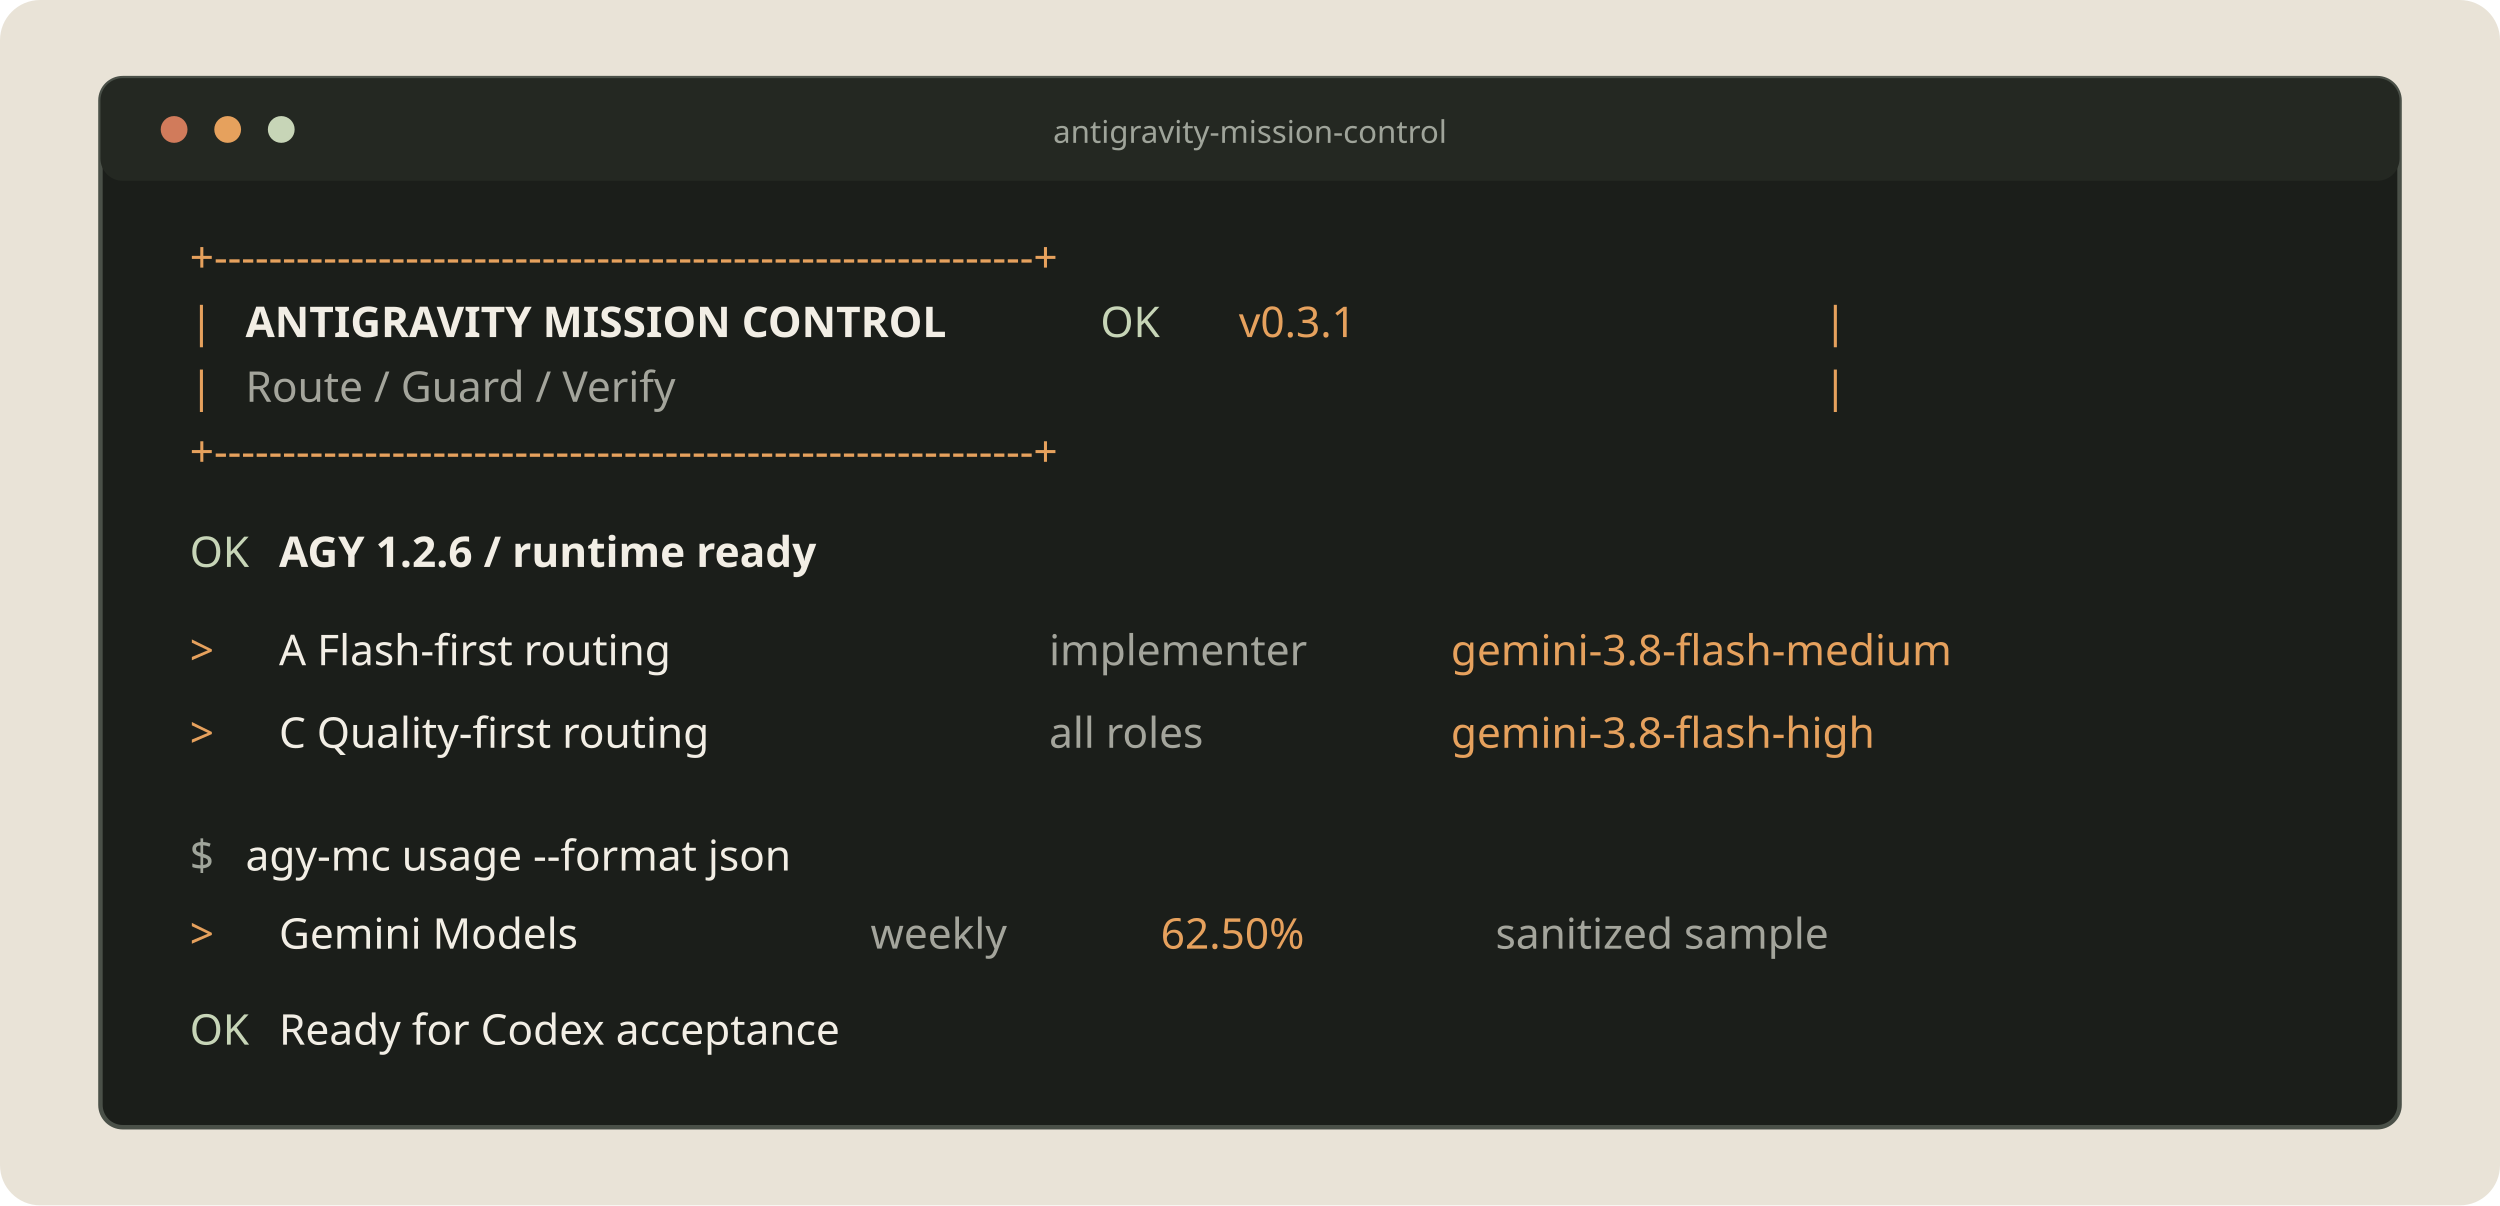
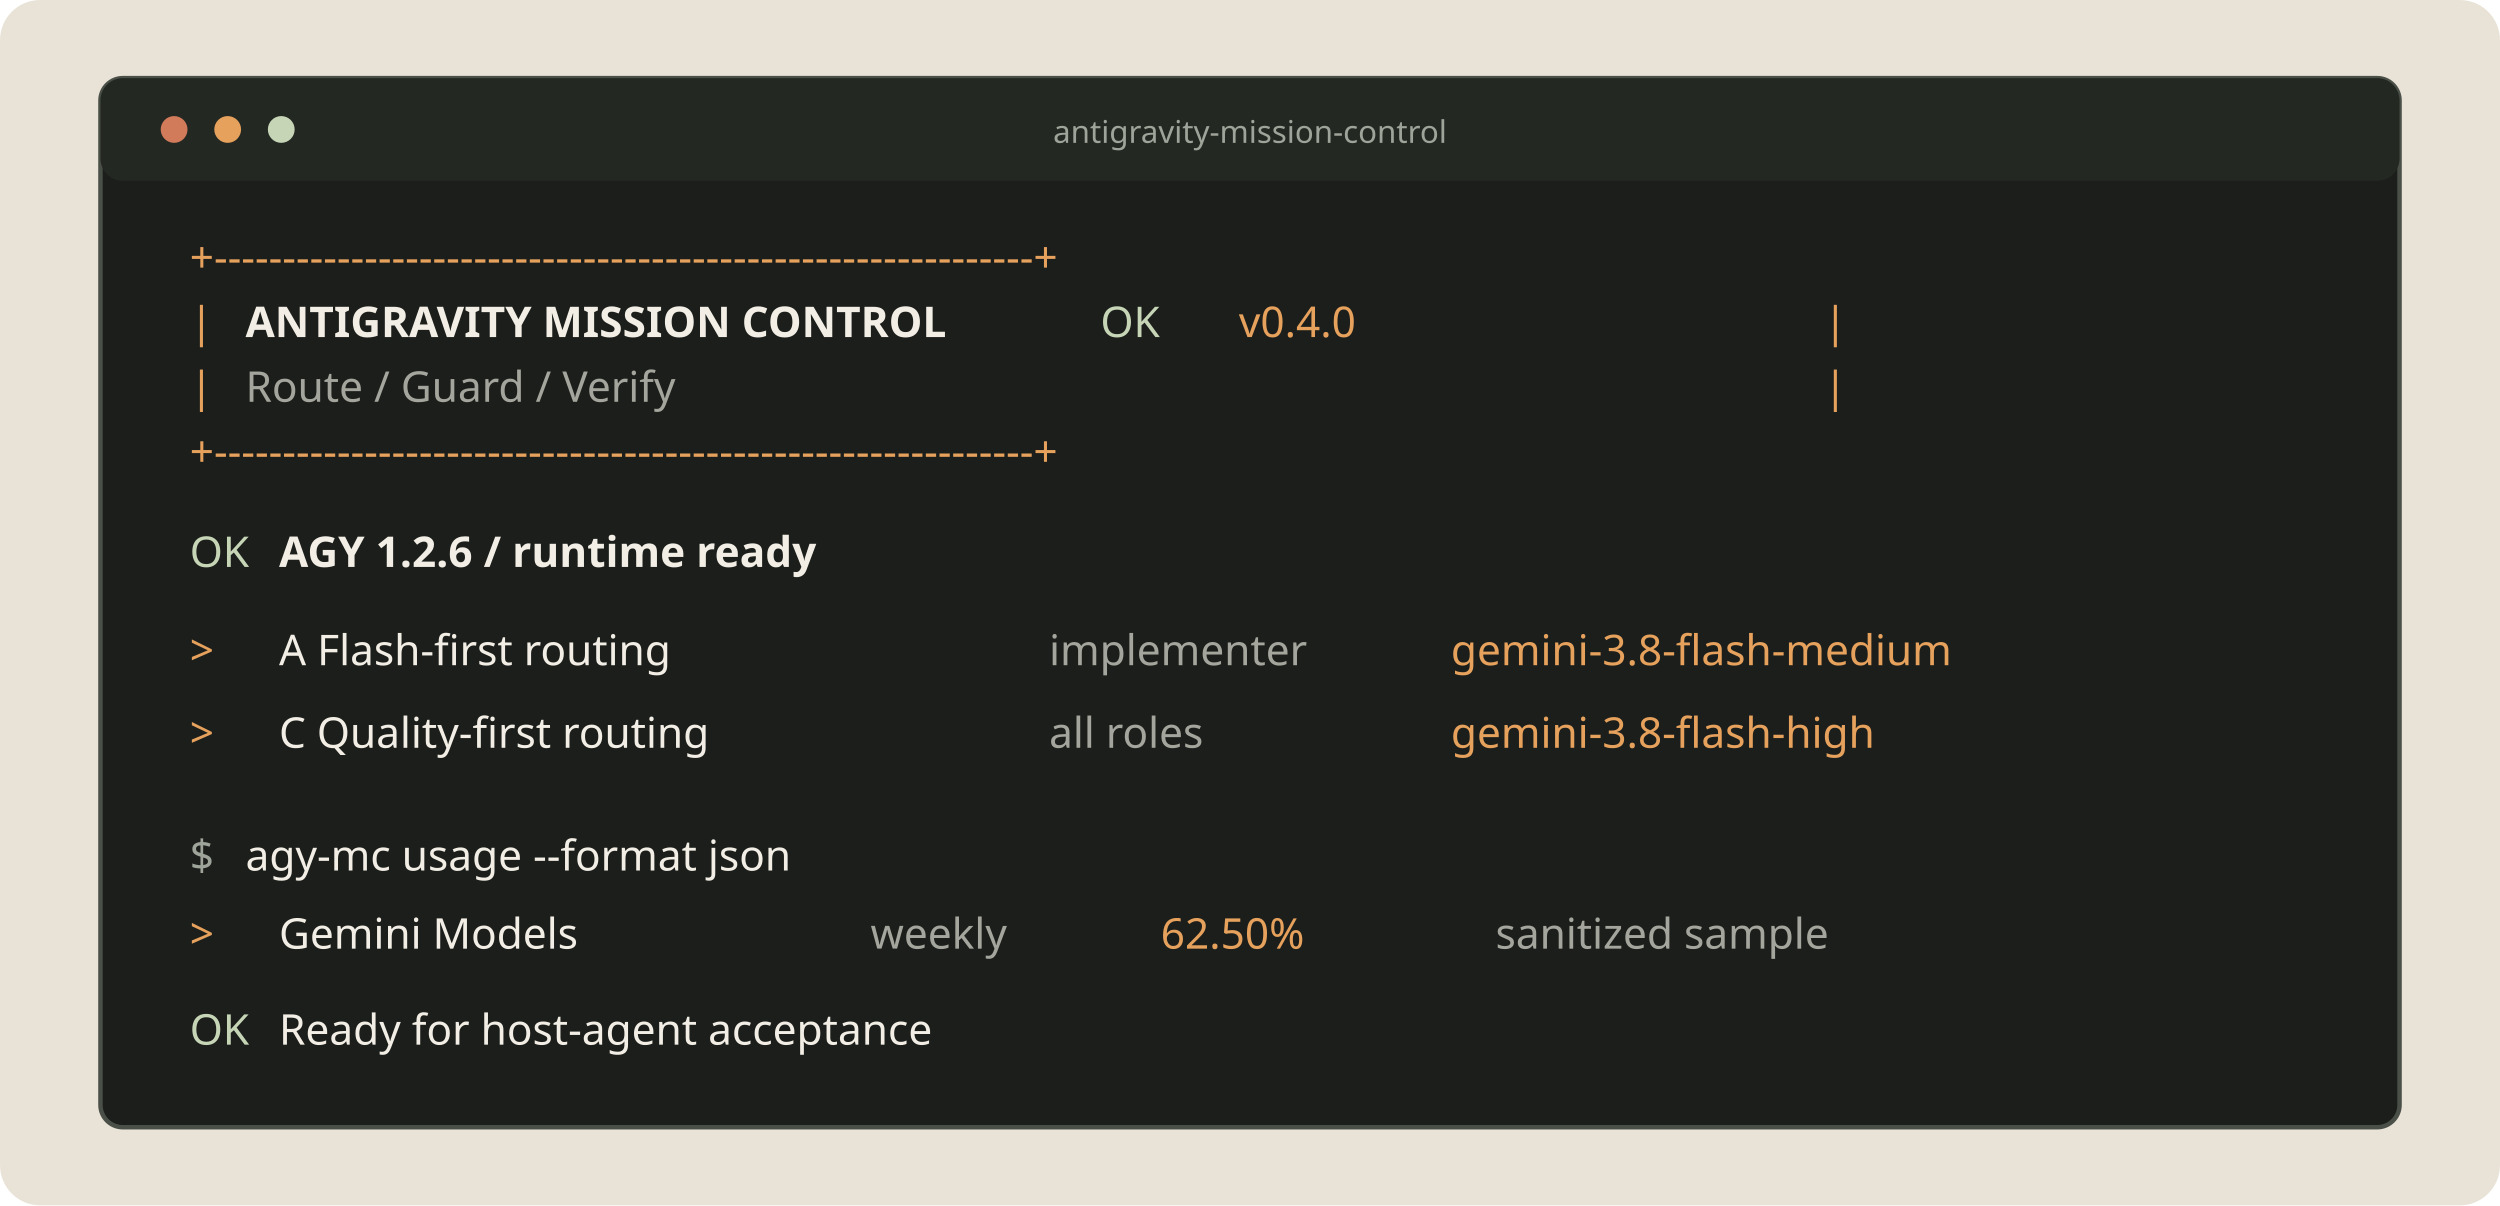
<svg xmlns="http://www.w3.org/2000/svg" width="1120" height="540" viewBox="0 0 1120 540" role="img" aria-labelledby="title desc">
  <rect width="1120" height="540" rx="18" fill="#e9e3d7" />
  <rect x="45" y="35" width="1030" height="470" rx="10" fill="#1b1e1a" stroke="#4a5048" stroke-width="2" />
  <rect x="45" y="35" width="1030" height="46" rx="10" fill="#242822" />
  <circle cx="78" cy="58" r="6" fill="#d17b5b" />
  <circle cx="102" cy="58" r="6" fill="#e6a15d" />
  <circle cx="126" cy="58" r="6" fill="#c7d5b7" />
  <text x="560" y="64" text-anchor="middle" fill="#9fa49a" font-family="ui-monospace, SFMono-Regular, Menlo" font-size="14">antigravity-mission-control</text>
  <g font-family="ui-monospace, SFMono-Regular, Menlo" font-size="19">
    <text x="85" y="122" fill="#e6a15d">+------------------------------------------------------------+</text>
    <text x="85" y="151" fill="#e6a15d">|</text>
    <text x="110" y="151" fill="#f2eee5" font-weight="700">ANTIGRAVITY MISSION CONTROL</text>
    <text x="493" y="151" fill="#c7d5b7">OK</text>
-     <text x="555" y="151" fill="#e6a15d">v0.3.1</text>
+     <text x="555" y="151" fill="#e6a15d">v0.4.0</text>
    <text x="817" y="151" fill="#e6a15d">|</text>
    <text x="85" y="180" fill="#e6a15d">|</text>
    <text x="110" y="180" fill="#a4a59c">Route / Guard / Verify</text>
    <text x="817" y="180" fill="#e6a15d">|</text>
    <text x="85" y="209" fill="#e6a15d">+------------------------------------------------------------+</text>
    <text x="85" y="254" fill="#c7d5b7">OK</text>
    <text x="125" y="254" fill="#f2eee5" font-weight="700">AGY 1.2.6 / runtime ready</text>
    <text x="85" y="298" fill="#e6a15d">&gt;</text>
    <text x="125" y="298" fill="#f2eee5">A  Flash-first routing</text>
    <text x="470" y="298" fill="#a4a59c">implementer</text>
    <text x="650" y="298" fill="#e6a15d">gemini-3.8-flash-medium</text>
    <text x="85" y="335" fill="#e6a15d">&gt;</text>
    <text x="125" y="335" fill="#f2eee5">C  Quality-first routing</text>
    <text x="470" y="335" fill="#a4a59c">all roles</text>
    <text x="650" y="335" fill="#e6a15d">gemini-3.8-flash-high</text>
    <text x="85" y="390" fill="#9fa49a">$</text>
    <text x="110" y="390" fill="#f2eee5">agy-mc usage --format json</text>
    <text x="85" y="425" fill="#e6a15d">&gt;</text>
    <text x="125" y="425" fill="#f2eee5">Gemini Models</text>
    <text x="390" y="425" fill="#a4a59c">weekly</text>
    <text x="520" y="425" fill="#e6a15d">62.50%</text>
    <text x="670" y="425" fill="#a4a59c">sanitized sample</text>
    <text x="85" y="468" fill="#c7d5b7">OK</text>
-     <text x="125" y="468" fill="#f2eee5">Ready for Codex acceptance</text>
+     <text x="125" y="468" fill="#f2eee5">Ready for host-agent acceptance</text>
  </g>
</svg>
